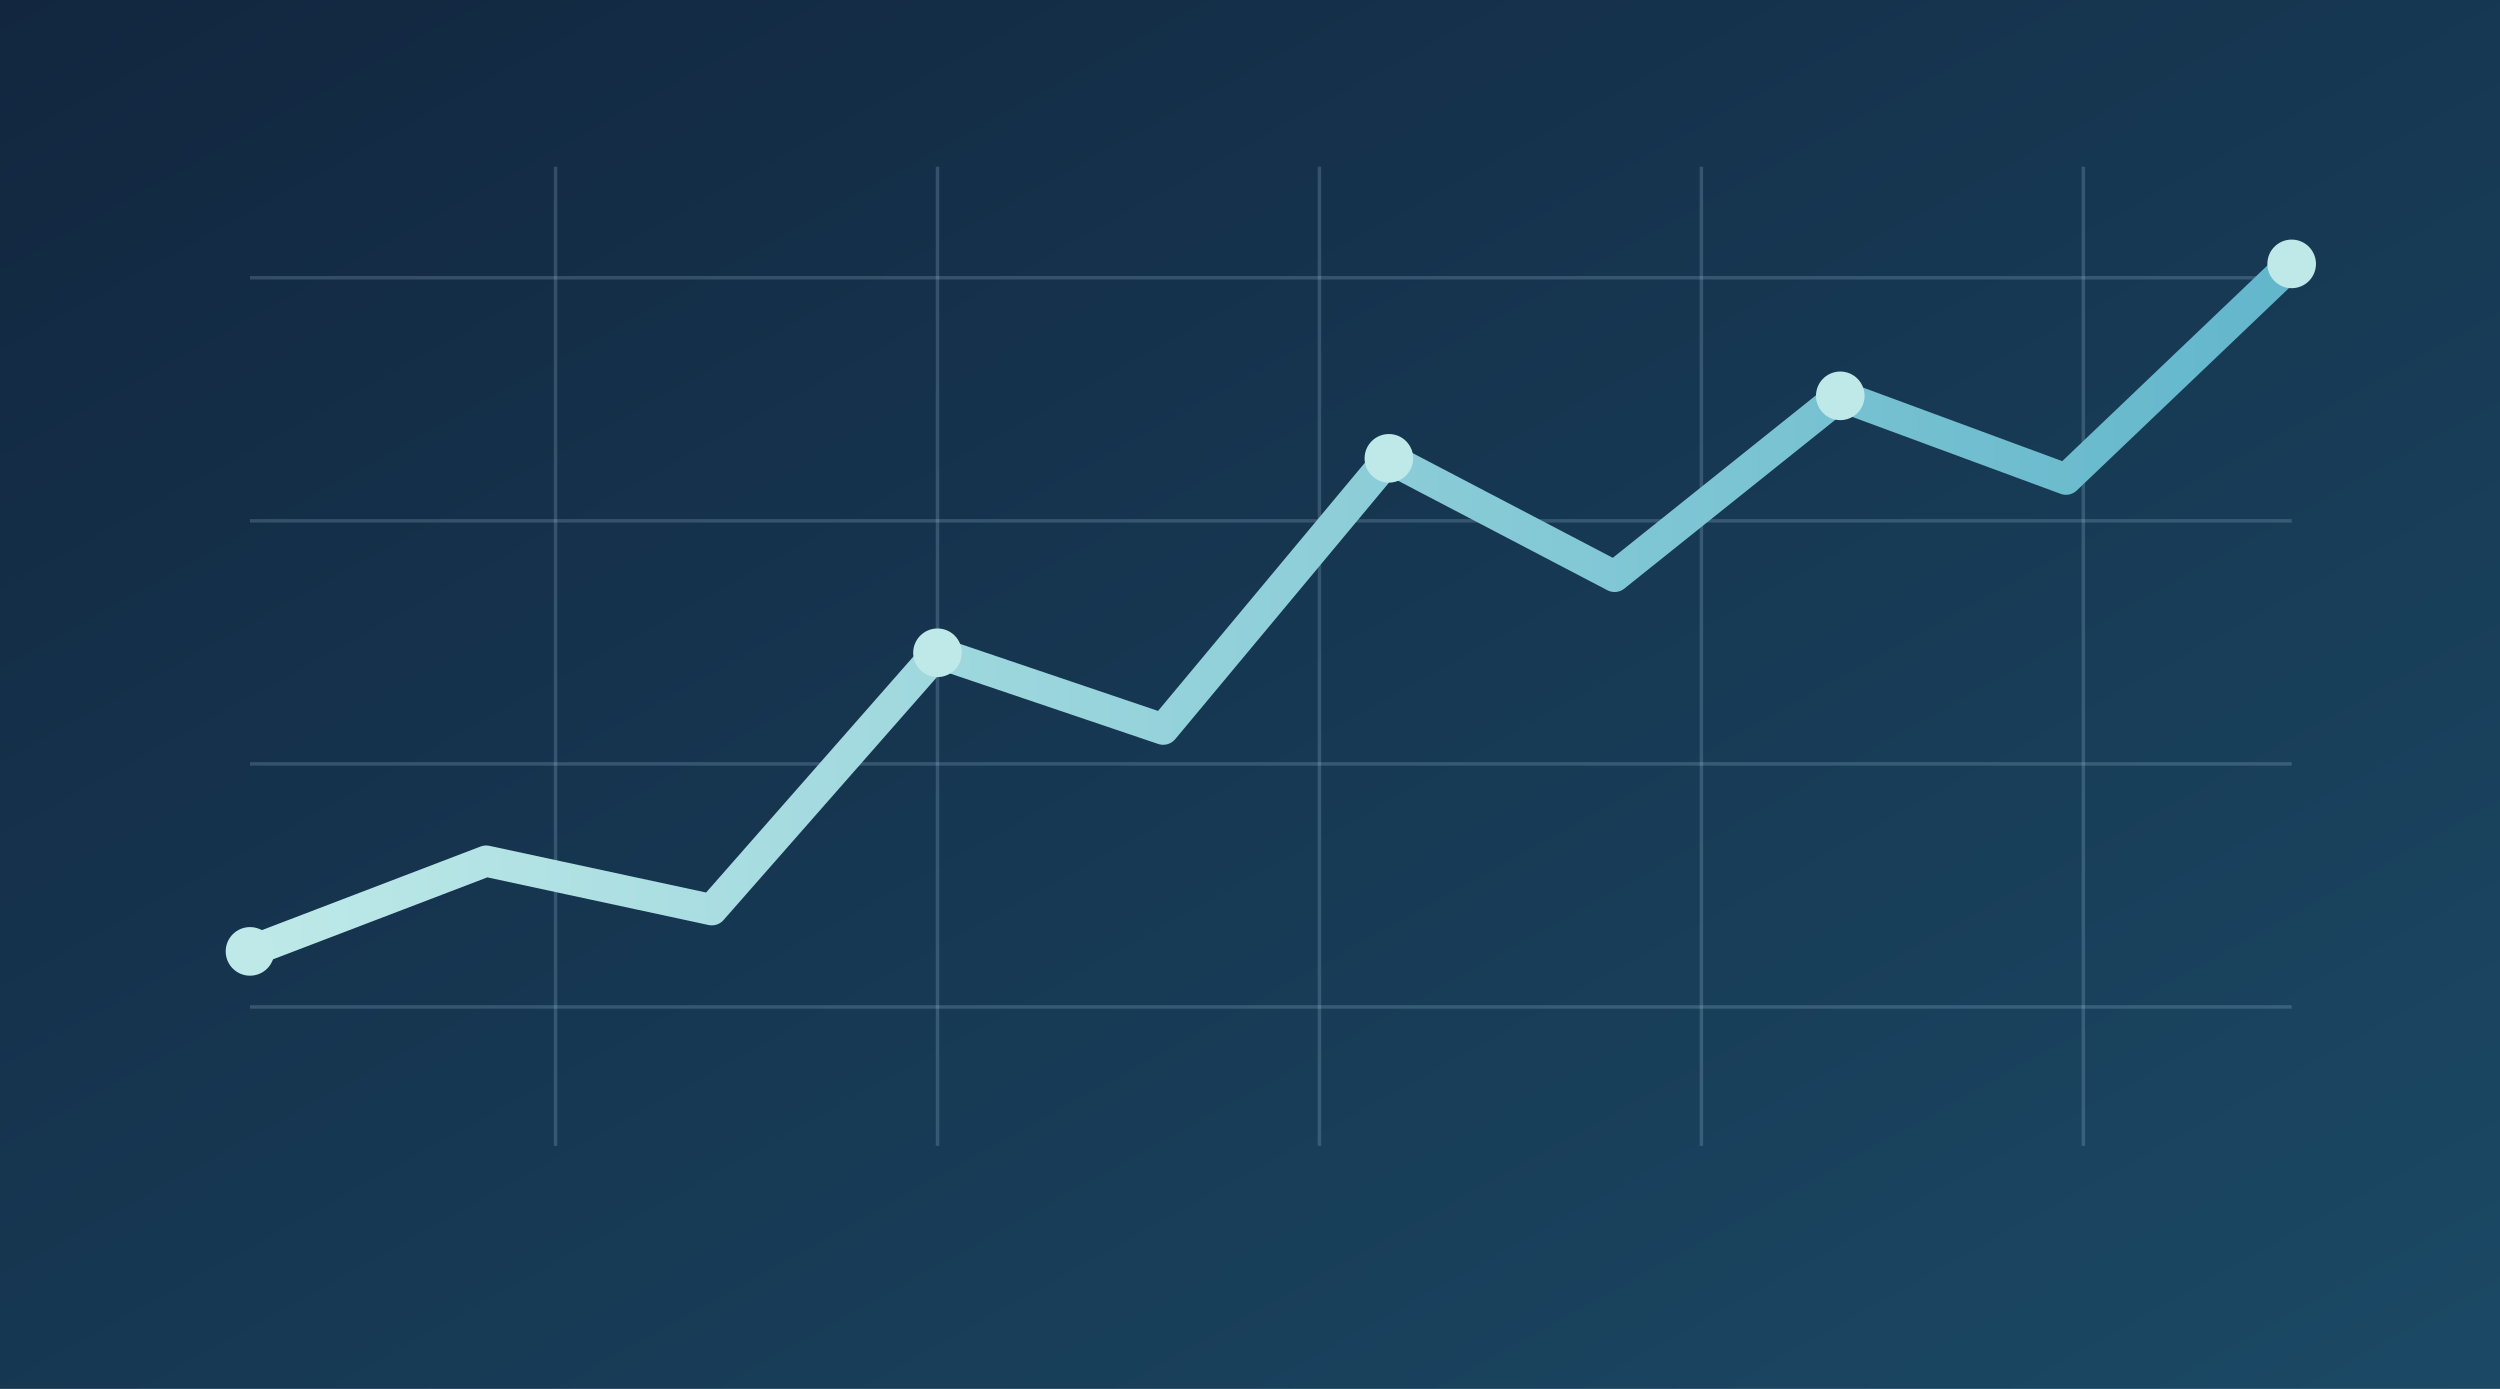
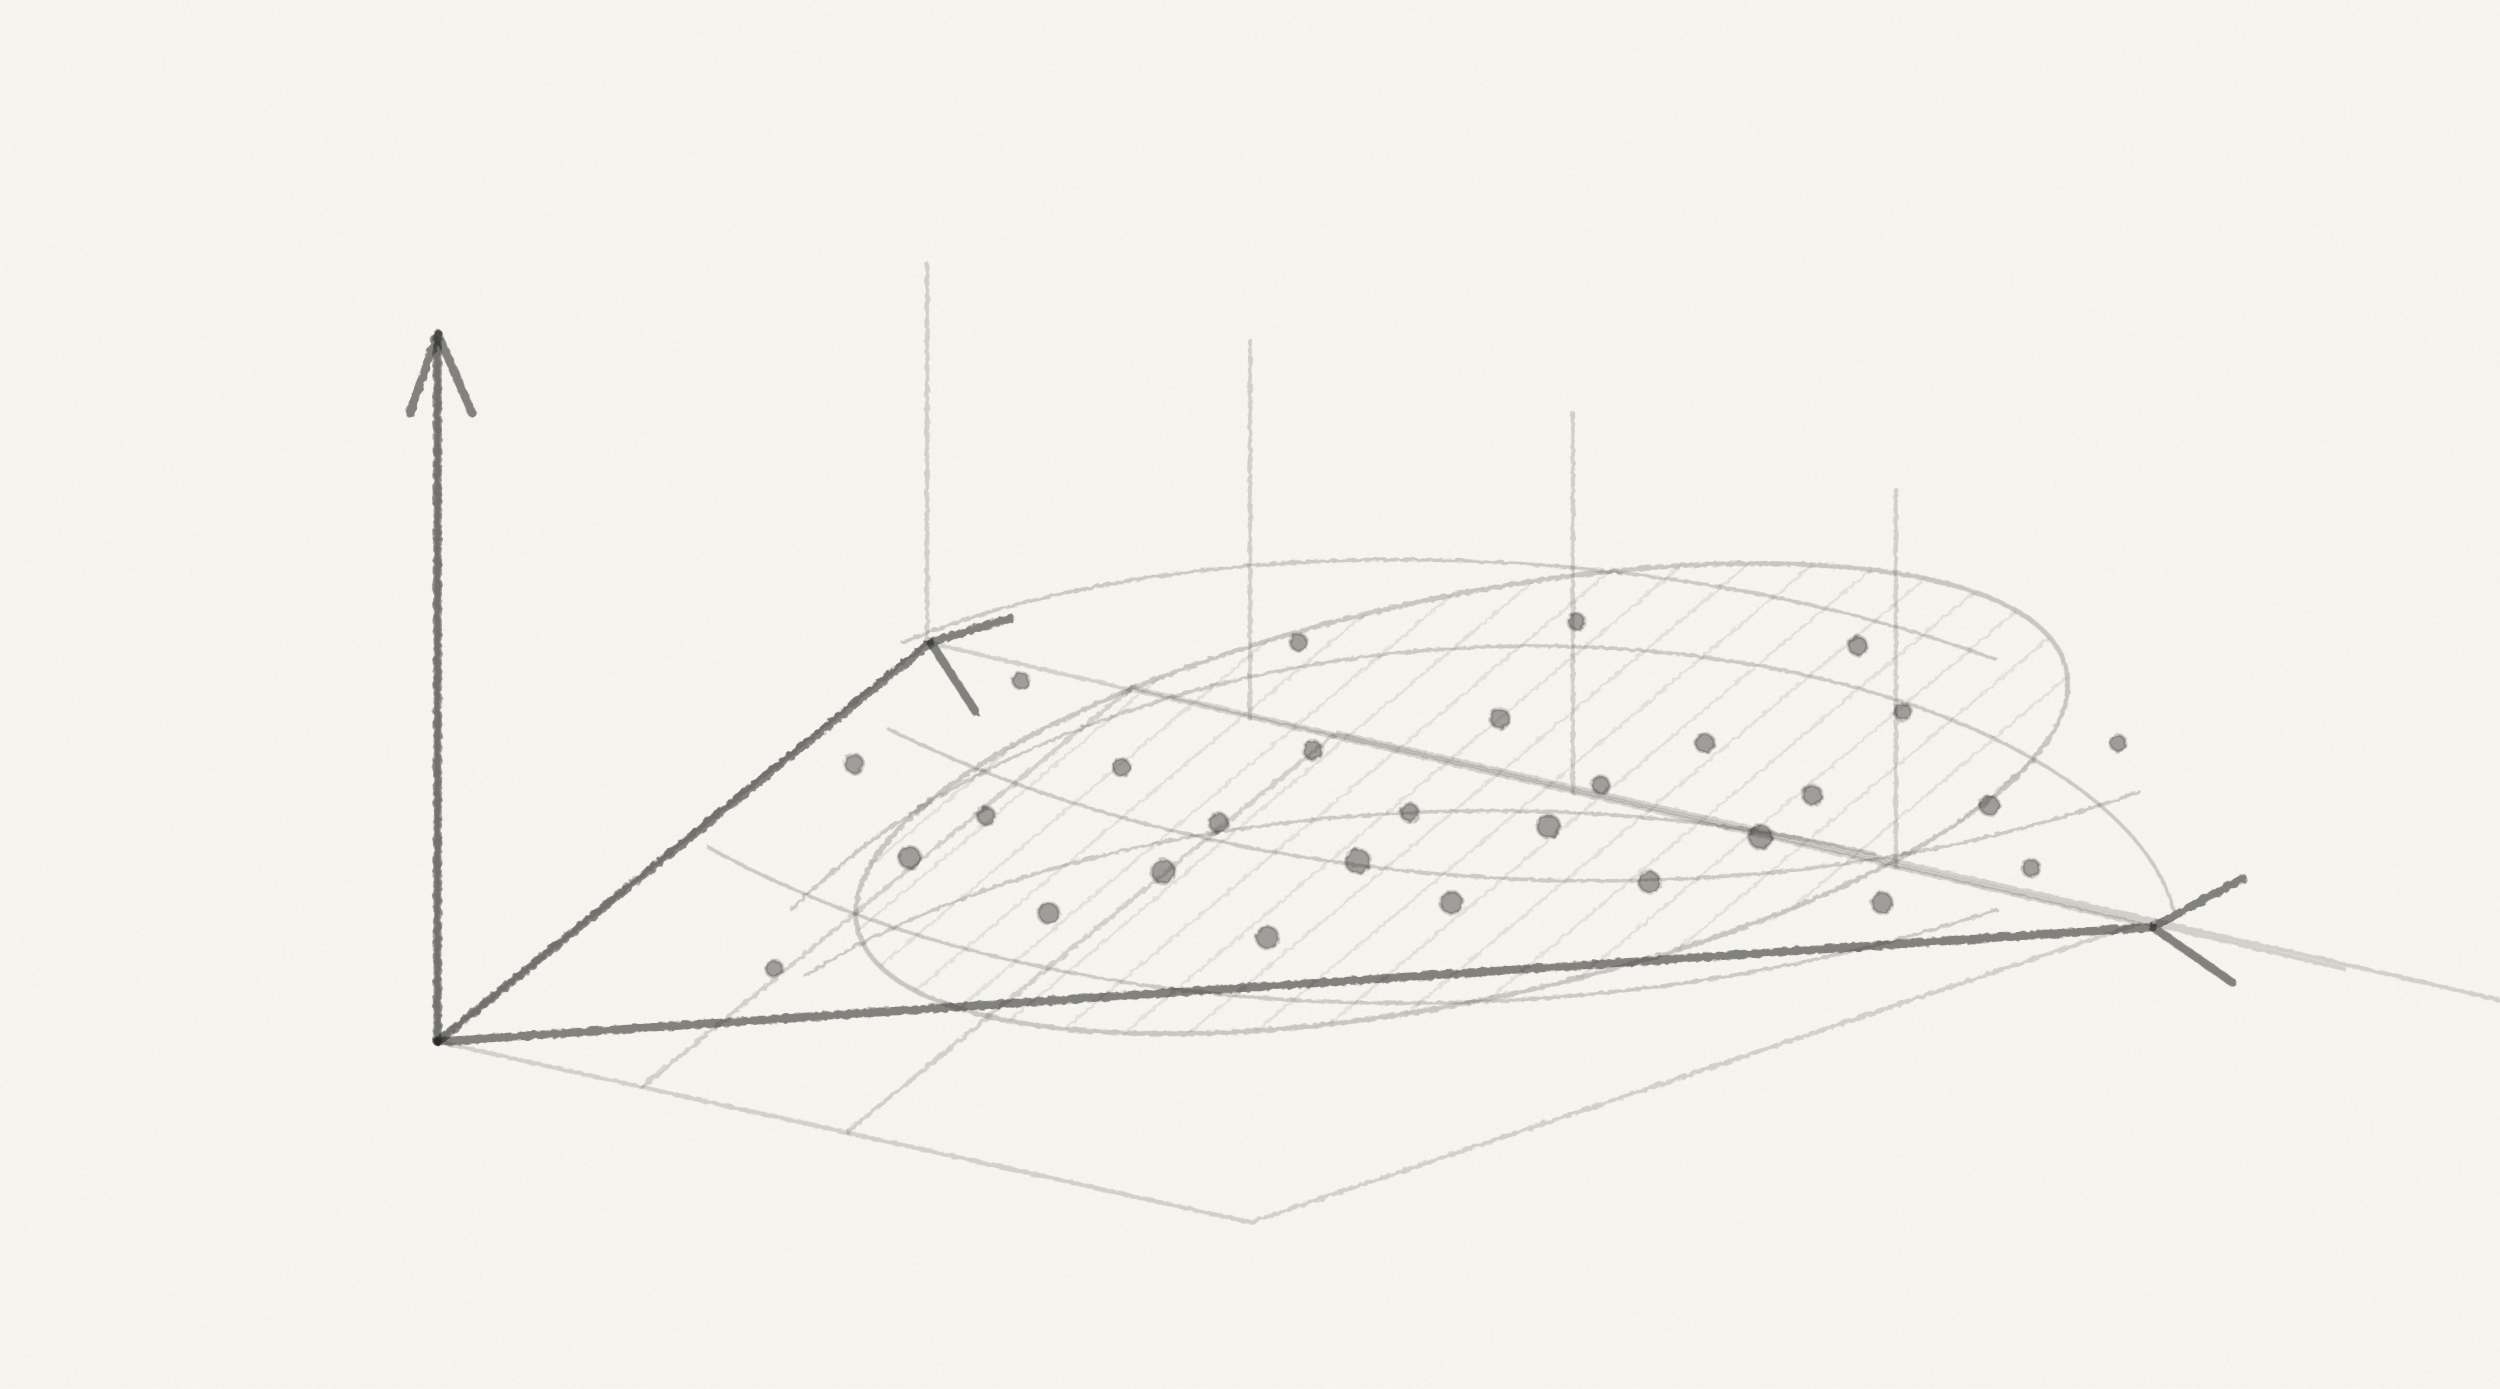
<svg xmlns="http://www.w3.org/2000/svg" viewBox="0 0 720 400" role="img" aria-labelledby="title desc">
  <defs>
-     <linearGradient id="background" x1="0" x2="1" y1="0" y2="1">
-       <stop offset="0%" stop-color="#12263f" />
-       <stop offset="100%" stop-color="#1b4965" />
-     </linearGradient>
-     <linearGradient id="line" x1="0" x2="1">
-       <stop offset="0%" stop-color="#bee9e8" />
-       <stop offset="100%" stop-color="#62b6cb" />
-     </linearGradient>
+     <filter id="paper" x="0" y="0" width="100%" height="100%">
+       <feTurbulence type="fractalNoise" baseFrequency="0.9" numOctaves="3" seed="7" result="noise" />
+       <feColorMatrix in="noise" type="saturate" values="0" />
+       <feComponentTransfer>
+         <feFuncA type="table" tableValues="0 0.08" />
+       </feComponentTransfer>
+     </filter>
+     <filter id="soft-pencil" x="-20%" y="-20%" width="140%" height="140%">
+       <feTurbulence type="fractalNoise" baseFrequency="0.55" numOctaves="2" seed="12" result="grain" />
+       <feDisplacementMap in="SourceGraphic" in2="grain" scale="1.2" />
+       <feGaussianBlur stdDeviation="0.18" />
+     </filter>
+     <pattern id="hatch" width="12" height="12" patternUnits="userSpaceOnUse" patternTransform="rotate(-28)">
+       <path d="M0 6H12" stroke="#343434" stroke-width="0.7" stroke-opacity="0.12" />
+     </pattern>
  </defs>
-   <rect width="720" height="400" fill="url(#background)" />
-   <g stroke="#cae9ff" stroke-opacity="0.18" stroke-width="1">
-     <path d="M72 80H660M72 150H660M72 220H660M72 290H660" />
-     <path d="M160 48V330M270 48V330M380 48V330M490 48V330M600 48V330" />
+   <rect width="720" height="400" fill="#f7f5ef" />
+   <rect width="720" height="400" filter="url(#paper)" opacity="0.55" />
+   <g filter="url(#soft-pencil)" fill="none" stroke-linecap="round" stroke-linejoin="round">
+     <g stroke="#282828" stroke-width="1.2" stroke-opacity="0.18">
+       <path d="M126 300L360 352L616 266" />
+       <path d="M126 300L126 98" />
+       <path d="M126 300L267 185L616 266" />
+       <path d="M185 313L326 198L675 279" />
+       <path d="M244 326L385 211L720 288" />
+       <path d="M267 185L267 76" />
+       <path d="M360 207L360 98" />
+       <path d="M453 228L453 119" />
+       <path d="M546 250L546 141" />
+     </g>
+     <g stroke="#202020" stroke-width="2.4" stroke-opacity="0.55">
+       <path d="M126 300L620 267" />
+       <path d="M126 300L268 185" />
+       <path d="M126 300L126 96" />
+       <path d="M620 267L646 253M620 267L643 283" />
+       <path d="M268 185L291 178M268 185L281 205" />
+       <path d="M126 96L118 119M126 96L136 119" />
+     </g>
+     <g stroke="#303030" stroke-width="1" stroke-opacity="0.22">
+       <path d="M228 262C285 204 399 172 508 192C573 204 618 232 626 262" />
+       <path d="M232 281C302 236 430 220 540 246" />
+       <path d="M204 244C297 296 449 304 575 262" />
+       <path d="M256 210C352 258 501 270 616 228" />
+       <path d="M260 185C340 152 475 153 575 190" />
+     </g>
+     <ellipse cx="421" cy="230" rx="178" ry="58" fill="url(#hatch)" stroke="#2a2a2a" stroke-width="1.4" stroke-opacity="0.22" transform="rotate(-12 421 230)" />
  </g>
-   <path d="M72 274L140 248L205 262L270 188L335 210L400 132L465 166L530 114L595 138L660 76" fill="none" stroke="url(#line)" stroke-linecap="round" stroke-linejoin="round" stroke-width="9" />
-   <g fill="#bee9e8">
-     <circle cx="72" cy="274" r="7" />
-     <circle cx="270" cy="188" r="7" />
-     <circle cx="400" cy="132" r="7" />
-     <circle cx="530" cy="114" r="7" />
-     <circle cx="660" cy="76" r="7" />
+   <g filter="url(#soft-pencil)" fill="#252525" fill-opacity="0.42" stroke="#111" stroke-opacity="0.18">
+     <circle cx="262" cy="247" r="3.2" />
+     <circle cx="284" cy="235" r="2.6" />
+     <circle cx="302" cy="263" r="3" />
+     <circle cx="323" cy="221" r="2.5" />
+     <circle cx="335" cy="251" r="3.4" />
+     <circle cx="351" cy="237" r="2.8" />
+     <circle cx="365" cy="270" r="3.2" />
+     <circle cx="378" cy="216" r="2.7" />
+     <circle cx="391" cy="248" r="3.5" />
+     <circle cx="406" cy="234" r="2.6" />
+     <circle cx="418" cy="260" r="3.2" />
+     <circle cx="432" cy="207" r="2.8" />
+     <circle cx="446" cy="238" r="3.3" />
+     <circle cx="461" cy="226" r="2.5" />
+     <circle cx="475" cy="254" r="3.1" />
+     <circle cx="491" cy="214" r="2.7" />
+     <circle cx="507" cy="241" r="3.4" />
+     <circle cx="522" cy="229" r="2.8" />
+     <circle cx="542" cy="260" r="3" />
+     <circle cx="548" cy="205" r="2.4" />
+     <circle cx="573" cy="232" r="2.8" />
+     <circle cx="585" cy="250" r="2.5" />
+     <circle cx="223" cy="279" r="2.4" />
+     <circle cx="246" cy="220" r="2.7" />
+     <circle cx="294" cy="196" r="2.4" />
+     <circle cx="374" cy="185" r="2.5" />
+     <circle cx="454" cy="179" r="2.4" />
+     <circle cx="535" cy="186" r="2.7" />
+     <circle cx="610" cy="214" r="2.3" />
  </g>
</svg>
